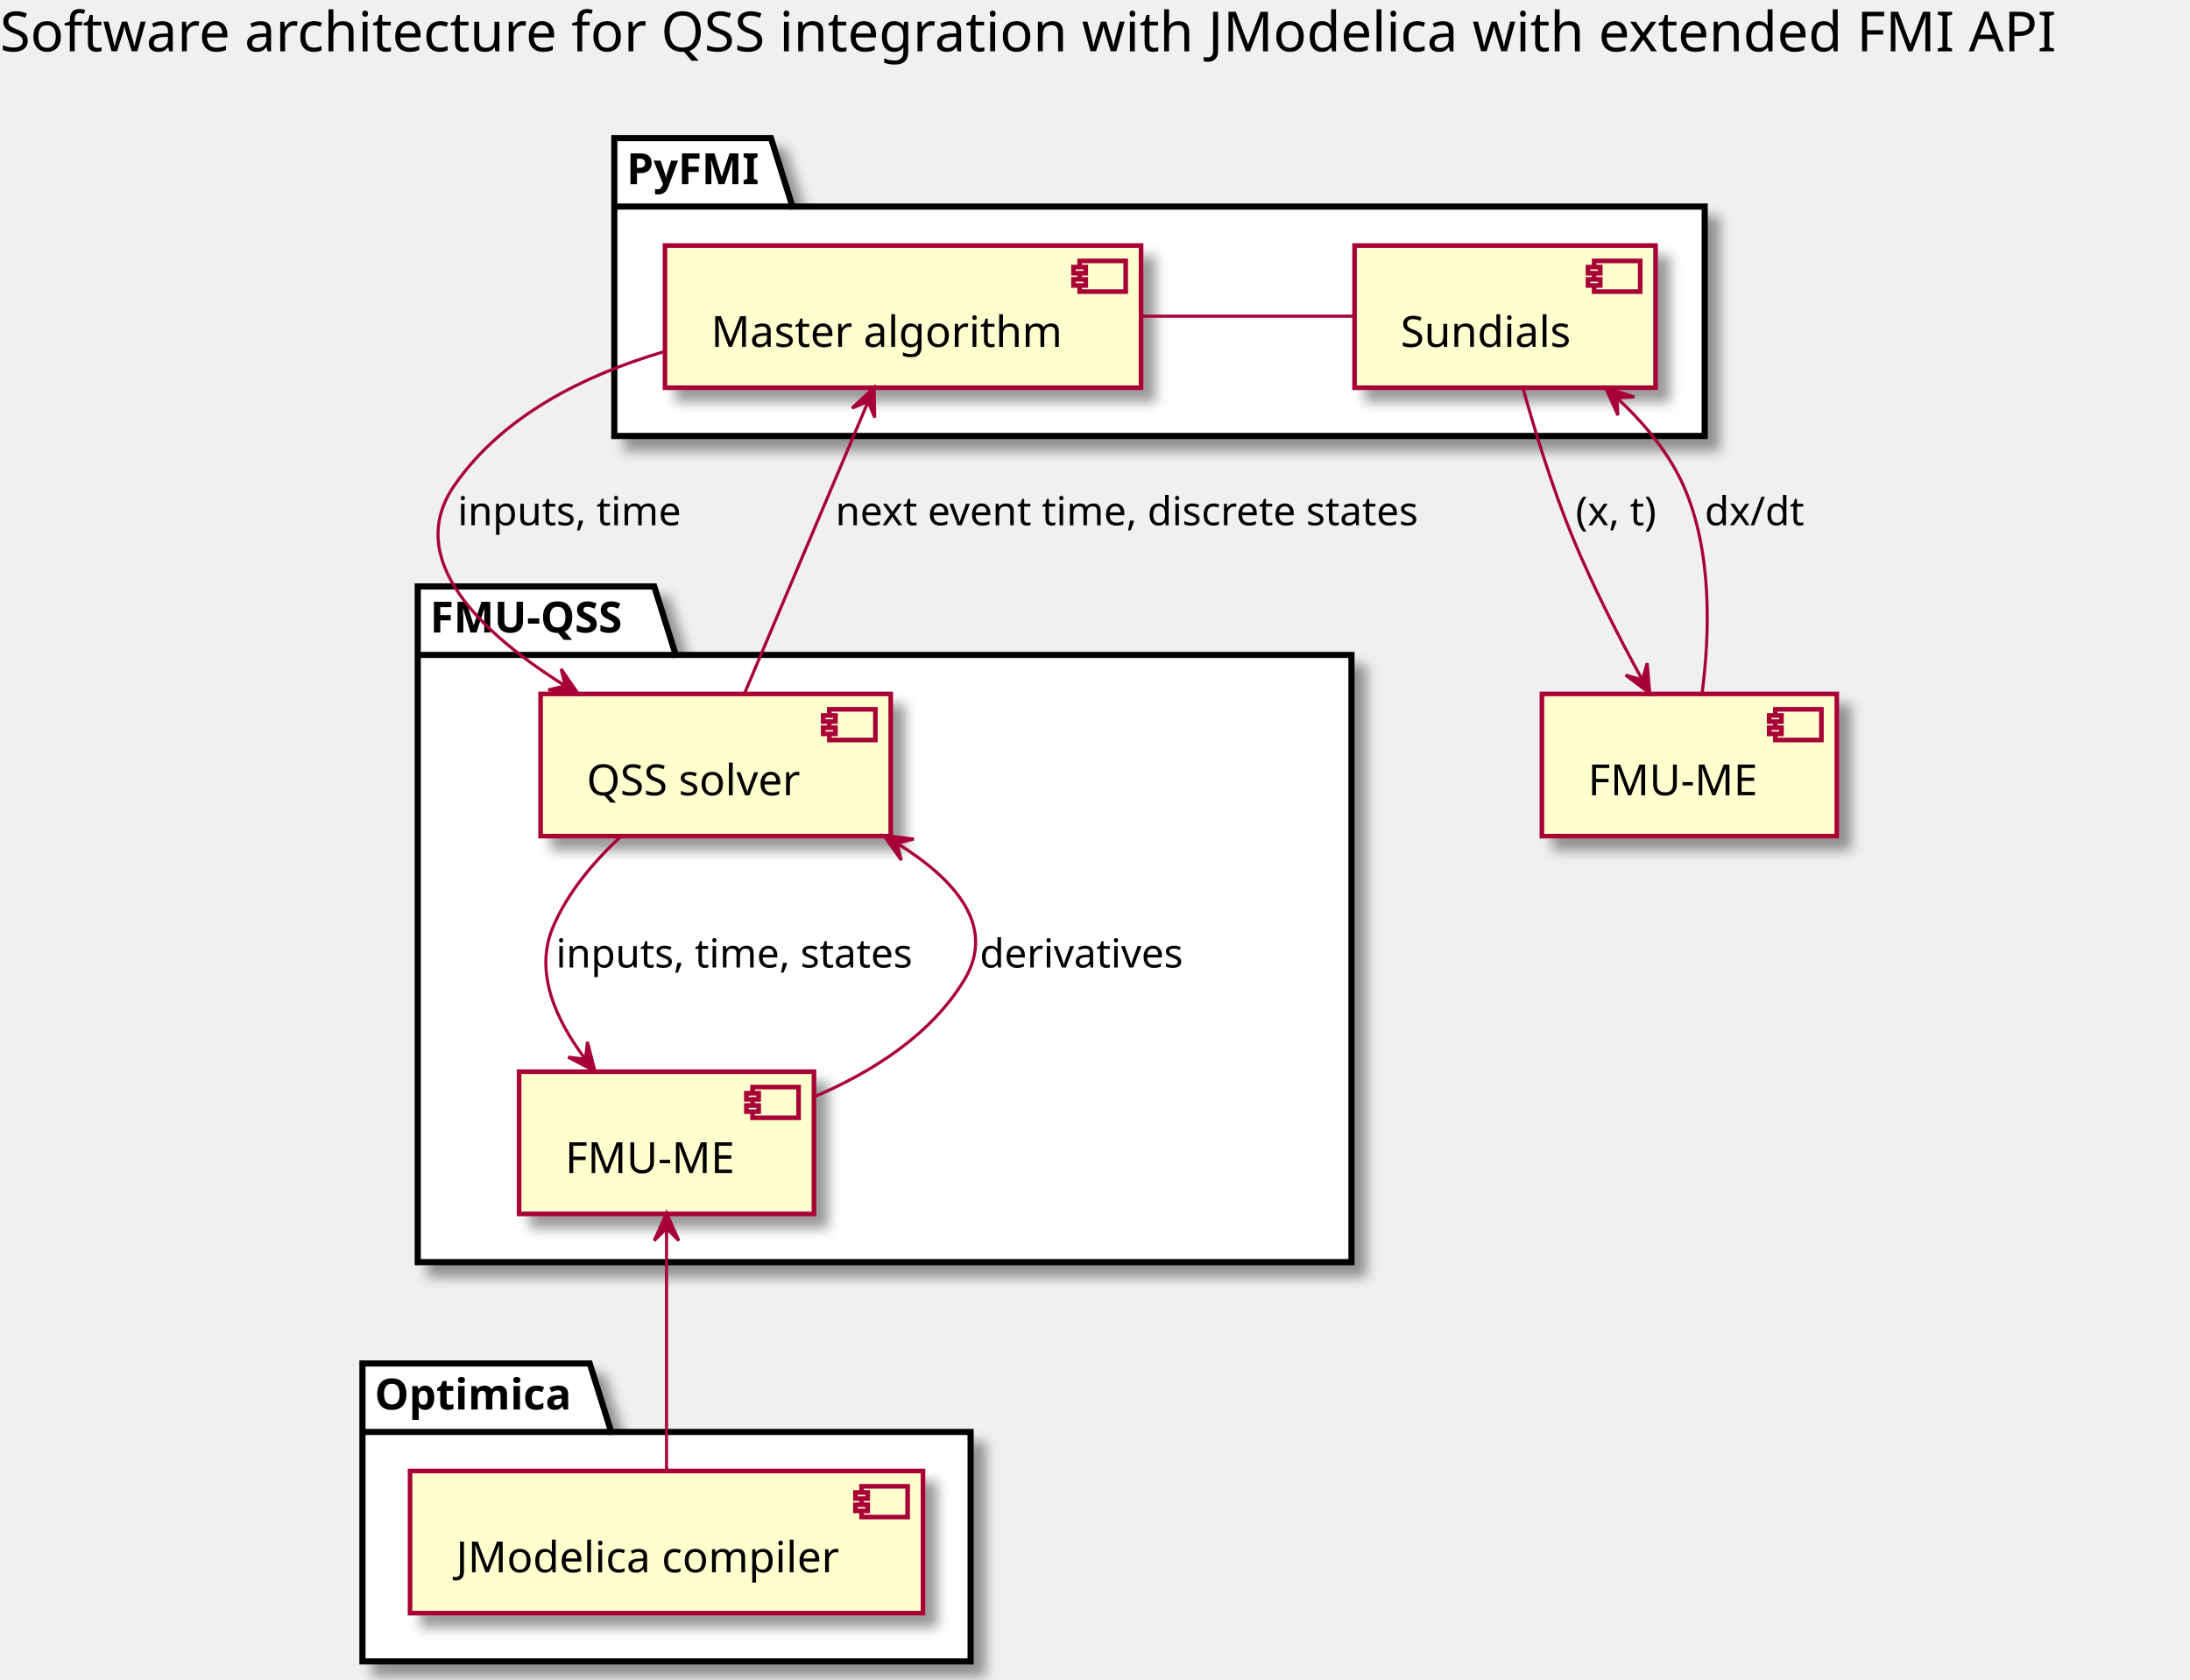
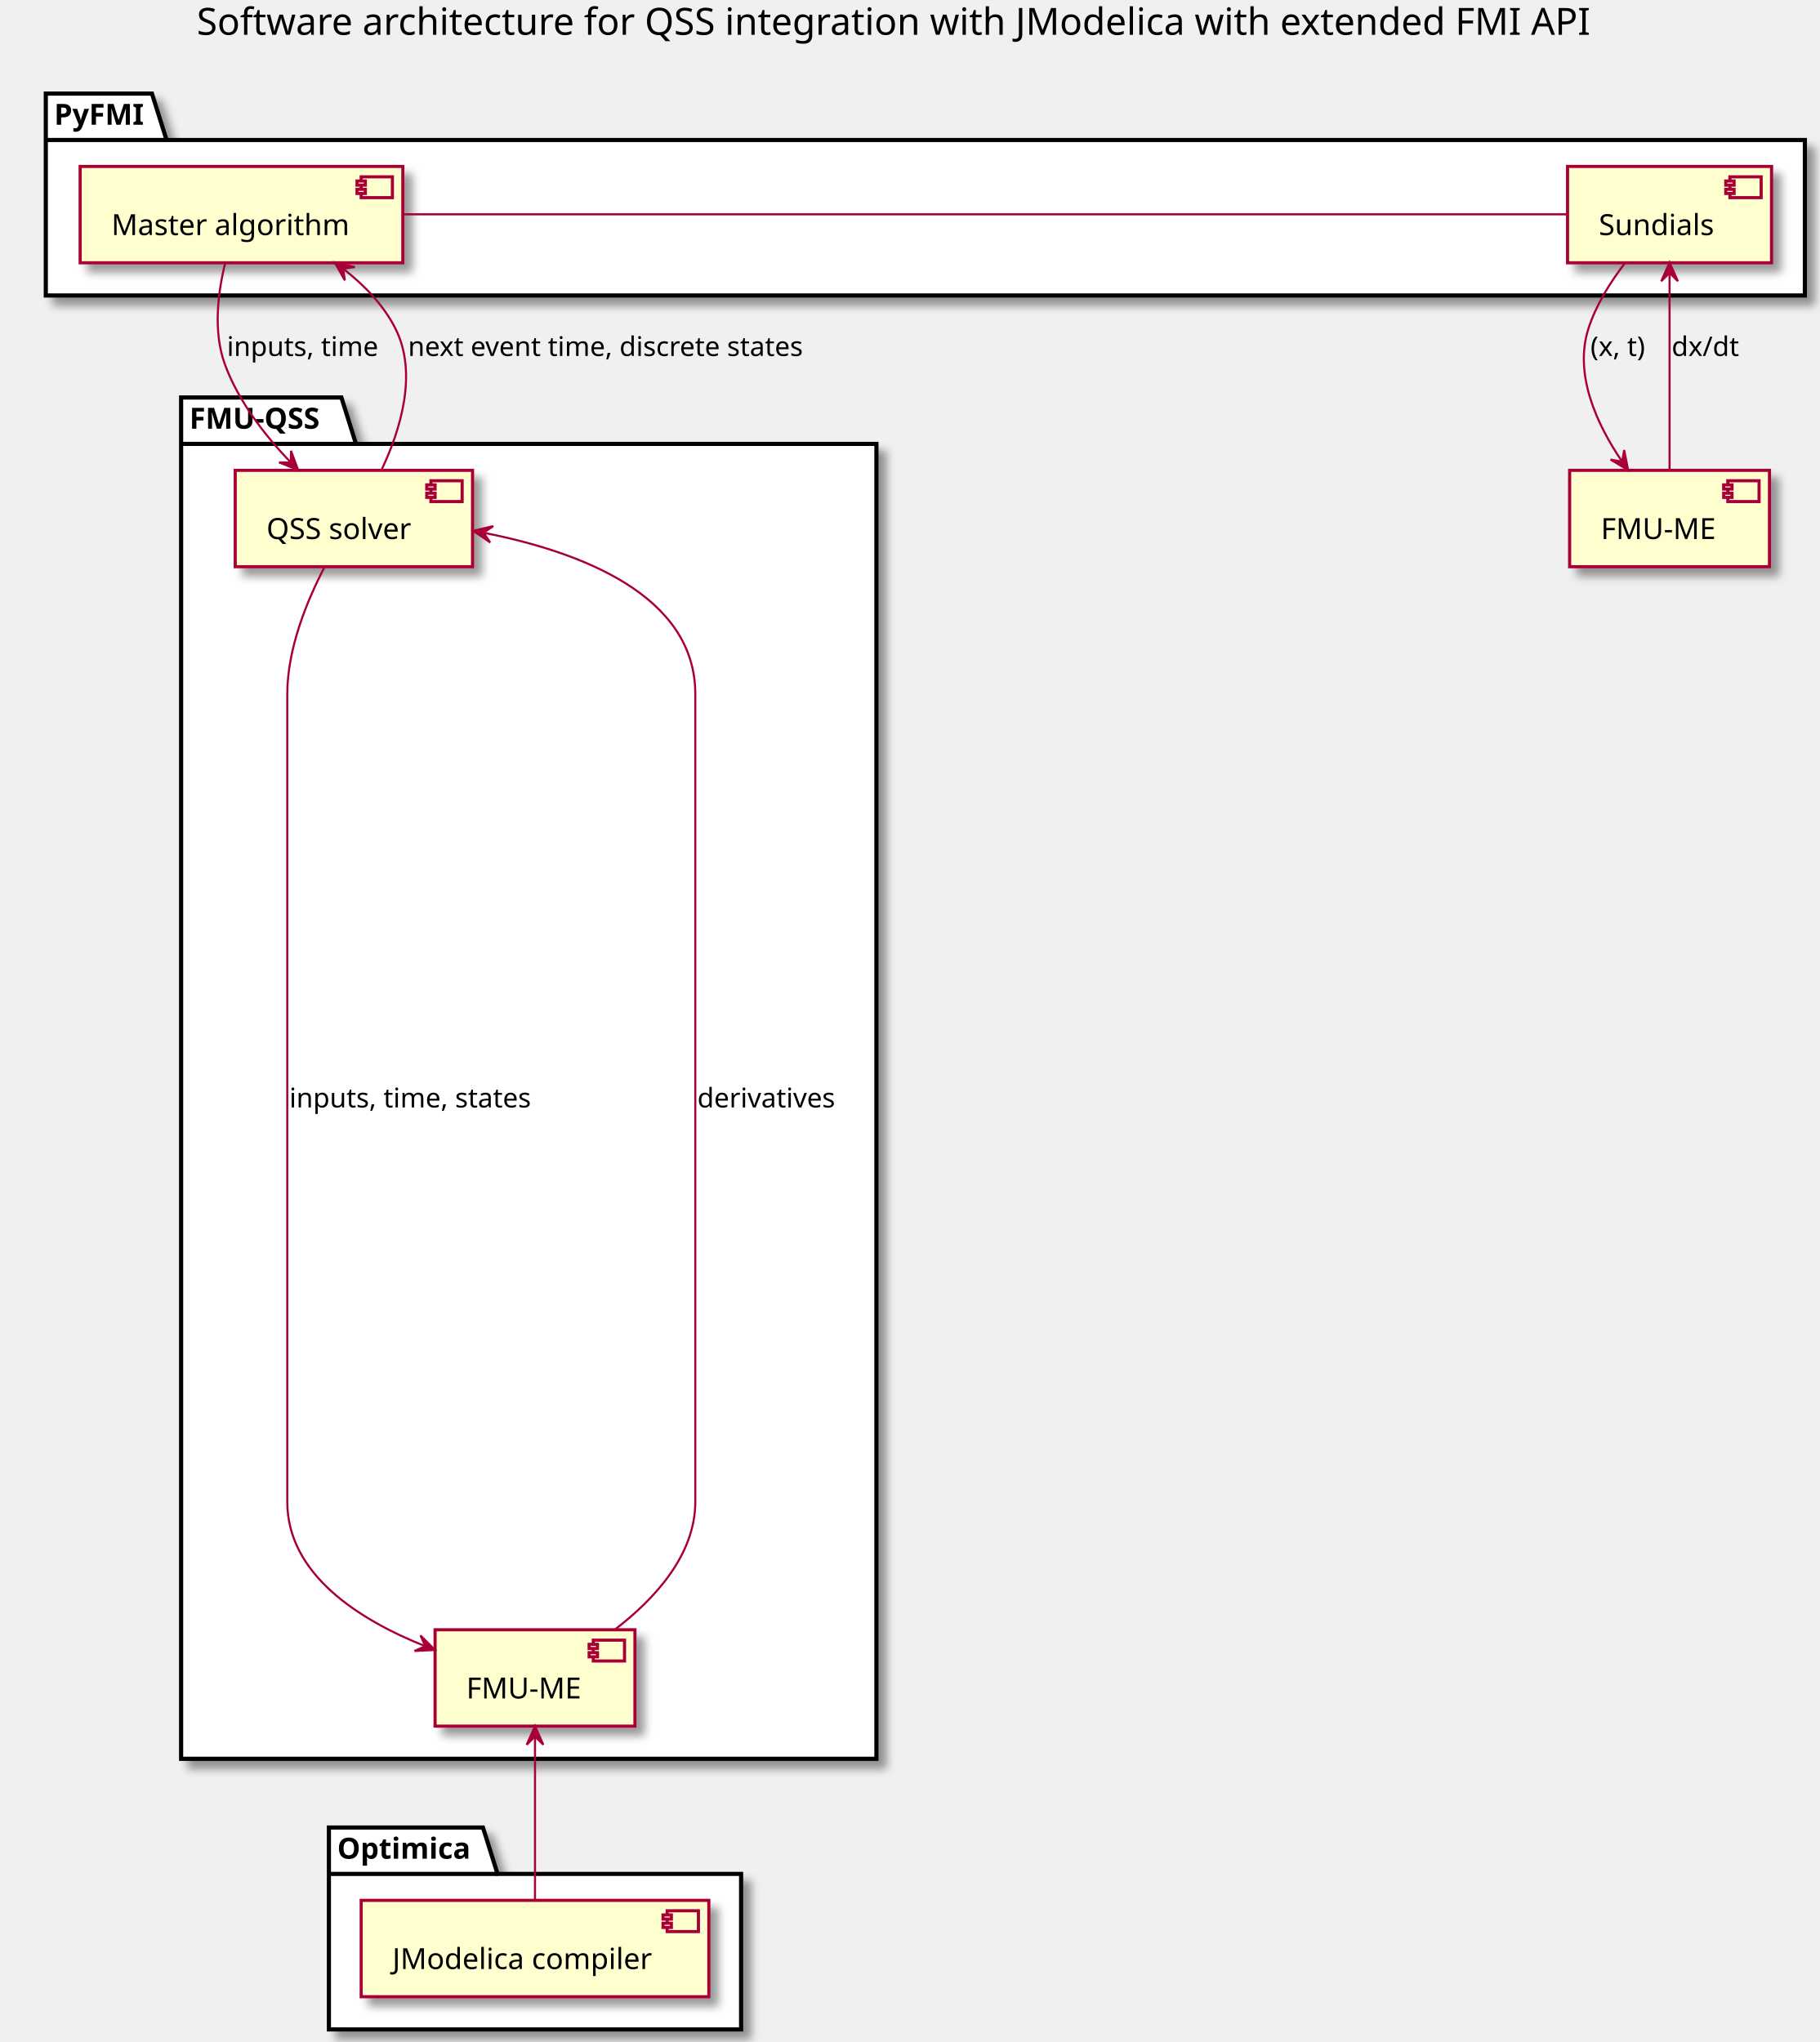
- <svg xmlns="http://www.w3.org/2000/svg" contentScriptType="application/ecmascript" contentStyleType="text/css" height="547px" preserveAspectRatio="none" style="width:713px;height:547px;" version="1.1" viewBox="0 0 713 547" width="713px" zoomAndPan="magnify">
+ <svg xmlns="http://www.w3.org/2000/svg" contentScriptType="application/ecmascript" contentStyleType="text/css" height="981px" preserveAspectRatio="none" style="width:874px;height:981px;" version="1.1" viewBox="0 0 874 981" width="874px" zoomAndPan="magnify">
  <defs>
-     <filter height="300%" id="fxi9gz7" width="300%" x="-1" y="-1">
+     <filter height="300%" id="f6ifzgu" width="300%" x="-1" y="-1">
      <feGaussianBlur result="blurOut" stdDeviation="2.0" />
      <feColorMatrix in="blurOut" result="blurOut2" type="matrix" values="0 0 0 0 0 0 0 0 0 0 0 0 0 0 0 0 0 0 .4 0" />
      <feOffset dx="4.0" dy="4.0" in="blurOut2" result="blurOut3" />
      <feBlend in="SourceGraphic" in2="blurOut3" mode="normal" />
    </filter>
  </defs>
  <g>
-     <text fill="#000000" font-family="sans-serif" font-size="18" lengthAdjust="spacingAndGlyphs" textLength="712" x="0" y="16.708">Software architecture for QSS integration with JModelica with extended FMI API</text>
-     <polygon fill="#FFFFFF" filter="url(#fxi9gz7)" points="136,190.953,213,190.953,220,213.25,440,213.25,440,410.953,136,410.953,136,190.953" style="stroke: #000000; stroke-width: 2.0;" />
-     <line style="stroke: #000000; stroke-width: 2.0;" x1="136" x2="220" y1="213.25" y2="213.25" />
-     <text fill="#000000" font-family="sans-serif" font-size="14" font-weight="bold" lengthAdjust="spacingAndGlyphs" textLength="71" x="140" y="205.948">FMU-QSS</text>
-     <polygon fill="#FFFFFF" filter="url(#fxi9gz7)" points="200,44.953,251,44.953,258,67.25,555,67.25,555,141.953,200,141.953,200,44.953" style="stroke: #000000; stroke-width: 2.0;" />
-     <line style="stroke: #000000; stroke-width: 2.0;" x1="200" x2="258" y1="67.25" y2="67.25" />
-     <text fill="#000000" font-family="sans-serif" font-size="14" font-weight="bold" lengthAdjust="spacingAndGlyphs" textLength="45" x="204" y="59.948">PyFMI</text>
-     <polygon fill="#FFFFFF" filter="url(#fxi9gz7)" points="118,443.953,192,443.953,199,466.25,316,466.25,316,540.953,118,540.953,118,443.953" style="stroke: #000000; stroke-width: 2.0;" />
-     <line style="stroke: #000000; stroke-width: 2.0;" x1="118" x2="199" y1="466.25" y2="466.25" />
-     <text fill="#000000" font-family="sans-serif" font-size="14" font-weight="bold" lengthAdjust="spacingAndGlyphs" textLength="68" x="122" y="458.948">Optimica</text>
-     <rect fill="#FEFECE" filter="url(#fxi9gz7)" height="46.297" style="stroke: #A80036; stroke-width: 1.5;" width="114" x="176" y="225.953" />
-     <rect fill="#FEFECE" height="10" style="stroke: #A80036; stroke-width: 1.5;" width="15" x="270" y="230.953" />
-     <rect fill="#FEFECE" height="2" style="stroke: #A80036; stroke-width: 1.5;" width="4" x="268" y="232.953" />
-     <rect fill="#FEFECE" height="2" style="stroke: #A80036; stroke-width: 1.5;" width="4" x="268" y="236.953" />
-     <text fill="#000000" font-family="sans-serif" font-size="14" lengthAdjust="spacingAndGlyphs" textLength="74" x="191" y="258.948">QSS solver</text>
-     <rect fill="#FEFECE" filter="url(#fxi9gz7)" height="46.297" style="stroke: #A80036; stroke-width: 1.5;" width="96" x="169" y="348.953" />
-     <rect fill="#FEFECE" height="10" style="stroke: #A80036; stroke-width: 1.5;" width="15" x="245" y="353.953" />
-     <rect fill="#FEFECE" height="2" style="stroke: #A80036; stroke-width: 1.5;" width="4" x="243" y="355.953" />
-     <rect fill="#FEFECE" height="2" style="stroke: #A80036; stroke-width: 1.5;" width="4" x="243" y="359.953" />
-     <text fill="#000000" font-family="sans-serif" font-size="14" lengthAdjust="spacingAndGlyphs" textLength="56" x="184" y="381.948">FMU-ME</text>
-     <rect fill="#FEFECE" filter="url(#fxi9gz7)" height="46.297" style="stroke: #A80036; stroke-width: 1.5;" width="155" x="216.5" y="79.953" />
-     <rect fill="#FEFECE" height="10" style="stroke: #A80036; stroke-width: 1.5;" width="15" x="351.5" y="84.953" />
-     <rect fill="#FEFECE" height="2" style="stroke: #A80036; stroke-width: 1.5;" width="4" x="349.5" y="86.953" />
-     <rect fill="#FEFECE" height="2" style="stroke: #A80036; stroke-width: 1.5;" width="4" x="349.5" y="90.953" />
-     <text fill="#000000" font-family="sans-serif" font-size="14" lengthAdjust="spacingAndGlyphs" textLength="115" x="231.5" y="112.948">Master algorithm</text>
-     <rect fill="#FEFECE" filter="url(#fxi9gz7)" height="46.297" style="stroke: #A80036; stroke-width: 1.5;" width="98" x="441" y="79.953" />
-     <rect fill="#FEFECE" height="10" style="stroke: #A80036; stroke-width: 1.5;" width="15" x="519" y="84.953" />
-     <rect fill="#FEFECE" height="2" style="stroke: #A80036; stroke-width: 1.5;" width="4" x="517" y="86.953" />
-     <rect fill="#FEFECE" height="2" style="stroke: #A80036; stroke-width: 1.5;" width="4" x="517" y="90.953" />
-     <text fill="#000000" font-family="sans-serif" font-size="14" lengthAdjust="spacingAndGlyphs" textLength="58" x="456" y="112.948">Sundials</text>
-     <rect fill="#FEFECE" filter="url(#fxi9gz7)" height="46.297" style="stroke: #A80036; stroke-width: 1.5;" width="167" x="133.5" y="478.953" />
-     <rect fill="#FEFECE" height="10" style="stroke: #A80036; stroke-width: 1.5;" width="15" x="280.5" y="483.953" />
-     <rect fill="#FEFECE" height="2" style="stroke: #A80036; stroke-width: 1.5;" width="4" x="278.5" y="485.953" />
-     <rect fill="#FEFECE" height="2" style="stroke: #A80036; stroke-width: 1.5;" width="4" x="278.5" y="489.953" />
-     <text fill="#000000" font-family="sans-serif" font-size="14" lengthAdjust="spacingAndGlyphs" textLength="127" x="148.5" y="511.948">JModelica compiler</text>
-     <rect fill="#FEFECE" filter="url(#fxi9gz7)" height="46.297" style="stroke: #A80036; stroke-width: 1.5;" width="96" x="502" y="225.953" />
-     <rect fill="#FEFECE" height="10" style="stroke: #A80036; stroke-width: 1.5;" width="15" x="578" y="230.953" />
-     <rect fill="#FEFECE" height="2" style="stroke: #A80036; stroke-width: 1.5;" width="4" x="576" y="232.953" />
-     <rect fill="#FEFECE" height="2" style="stroke: #A80036; stroke-width: 1.5;" width="4" x="576" y="236.953" />
-     <text fill="#000000" font-family="sans-serif" font-size="14" lengthAdjust="spacingAndGlyphs" textLength="56" x="517" y="258.948">FMU-ME</text>
-     <path d="M216.165,114.508 C190.13,122.164 163.752,135.331 148,157.953 C131.213,182.061 156.584,206.082 183.881,223.237 " fill="none" style="stroke: #A80036; stroke-width: 1.0;" />
-     <polygon fill="#A80036" points="188.272,225.93,182.691,217.815,184.01,223.316,178.509,224.635,188.272,225.93" style="stroke: #A80036; stroke-width: 1.0;" />
-     <text fill="#000000" font-family="sans-serif" font-size="13" lengthAdjust="spacingAndGlyphs" textLength="76" x="149" y="171.02">inputs, time</text>
-     <path d="M282.517,131.061 C270.951,158.364 253.316,199.995 242.509,225.506 " fill="none" style="stroke: #A80036; stroke-width: 1.0;" />
-     <polygon fill="#A80036" points="284.602,126.137,277.408,132.864,282.652,130.741,284.774,135.984,284.602,126.137" style="stroke: #A80036; stroke-width: 1.0;" />
-     <text fill="#000000" font-family="sans-serif" font-size="13" lengthAdjust="spacingAndGlyphs" textLength="204" x="272" y="171.02">next event time, discrete states</text>
-     <path d="M371.711,102.953 C394.66,102.953 417.61,102.953 440.559,102.953 " fill="none" style="stroke: #A80036; stroke-width: 1.0;" />
-     <path d="M495.746,126.063 C499.703,140.257 505.422,158.961 512,174.953 C518.494,190.743 527.205,207.697 534.648,221.288 " fill="none" style="stroke: #A80036; stroke-width: 1.0;" />
-     <polygon fill="#A80036" points="537.119,225.762,536.27,215.95,534.702,221.385,529.267,219.817,537.119,225.762" style="stroke: #A80036; stroke-width: 1.0;" />
-     <text fill="#000000" font-family="sans-serif" font-size="13" lengthAdjust="spacingAndGlyphs" textLength="30" x="513" y="171.02">(x, t)</text>
-     <path d="M526.43,129.553 C535.07,137.577 543.172,147.189 548,157.953 C557.659,179.486 556.619,206.929 554.141,225.819 " fill="none" style="stroke: #A80036; stroke-width: 1.0;" />
-     <polygon fill="#A80036" points="522.703,126.213,526.737,135.198,526.427,129.55,532.075,129.24,522.703,126.213" style="stroke: #A80036; stroke-width: 1.0;" />
-     <text fill="#000000" font-family="sans-serif" font-size="13" lengthAdjust="spacingAndGlyphs" textLength="32" x="555" y="171.02">dx/dt</text>
-     <path d="M217,400.093 C217,423.526 217,456.961 217,478.808 " fill="none" style="stroke: #A80036; stroke-width: 1.0;" />
-     <polygon fill="#A80036" points="217,394.957,213,403.957,217,399.957,221,403.957,217,394.957" style="stroke: #A80036; stroke-width: 1.0;" />
-     <path d="M265.13,357.102 C283.778,349.124 303.205,336.988 314,318.953 C324.452,301.491 310.907,286.279 292.084,274.616 " fill="none" style="stroke: #A80036; stroke-width: 1.0;" />
-     <polygon fill="#A80036" points="287.73,272.031,293.426,280.066,292.029,274.584,297.511,273.188,287.73,272.031" style="stroke: #A80036; stroke-width: 1.0;" />
-     <text fill="#000000" font-family="sans-serif" font-size="13" lengthAdjust="spacingAndGlyphs" textLength="69" x="319" y="315.02">derivatives</text>
-     <path d="M202.383,272.128 C193.441,280.378 184.79,290.543 180,301.953 C173.902,316.479 180.909,331.994 190.405,344.627 " fill="none" style="stroke: #A80036; stroke-width: 1.0;" />
-     <polygon fill="#A80036" points="193.706,348.794,191.254,339.255,190.601,344.874,184.982,344.222,193.706,348.794" style="stroke: #A80036; stroke-width: 1.0;" />
-     <text fill="#000000" font-family="sans-serif" font-size="13" lengthAdjust="spacingAndGlyphs" textLength="124" x="181" y="315.02">inputs, time, states</text>
+     <text fill="#000000" font-family="sans-serif" font-size="18" lengthAdjust="spacingAndGlyphs" textLength="712" x="94.5" y="16.708">Software architecture for QSS integration with JModelica with extended FMI API</text>
+     <polygon fill="#FFFFFF" filter="url(#f6ifzgu)" points="87,190.953,164,190.953,171,213.25,421,213.25,421,844.953,87,844.953,87,190.953" style="stroke: #000000; stroke-width: 2.0;" />
+     <line style="stroke: #000000; stroke-width: 2.0;" x1="87" x2="171" y1="213.25" y2="213.25" />
+     <text fill="#000000" font-family="sans-serif" font-size="14" font-weight="bold" lengthAdjust="spacingAndGlyphs" textLength="71" x="91" y="205.948">FMU-QSS</text>
+     <polygon fill="#FFFFFF" filter="url(#f6ifzgu)" points="22,44.953,73,44.953,80,67.25,867,67.25,867,141.953,22,141.953,22,44.953" style="stroke: #000000; stroke-width: 2.0;" />
+     <line style="stroke: #000000; stroke-width: 2.0;" x1="22" x2="80" y1="67.25" y2="67.25" />
+     <text fill="#000000" font-family="sans-serif" font-size="14" font-weight="bold" lengthAdjust="spacingAndGlyphs" textLength="45" x="26" y="59.948">PyFMI</text>
+     <polygon fill="#FFFFFF" filter="url(#f6ifzgu)" points="158,877.953,232,877.953,239,900.25,356,900.25,356,974.953,158,974.953,158,877.953" style="stroke: #000000; stroke-width: 2.0;" />
+     <line style="stroke: #000000; stroke-width: 2.0;" x1="158" x2="239" y1="900.25" y2="900.25" />
+     <text fill="#000000" font-family="sans-serif" font-size="14" font-weight="bold" lengthAdjust="spacingAndGlyphs" textLength="68" x="162" y="892.948">Optimica</text>
+     <rect fill="#FEFECE" filter="url(#f6ifzgu)" height="46.297" style="stroke: #A80036; stroke-width: 1.5;" width="114" x="113" y="225.953" />
+     <rect fill="#FEFECE" height="10" style="stroke: #A80036; stroke-width: 1.5;" width="15" x="207" y="230.953" />
+     <rect fill="#FEFECE" height="2" style="stroke: #A80036; stroke-width: 1.5;" width="4" x="205" y="232.953" />
+     <rect fill="#FEFECE" height="2" style="stroke: #A80036; stroke-width: 1.5;" width="4" x="205" y="236.953" />
+     <text fill="#000000" font-family="sans-serif" font-size="14" lengthAdjust="spacingAndGlyphs" textLength="74" x="128" y="258.948">QSS solver</text>
+     <rect fill="#FEFECE" filter="url(#f6ifzgu)" height="46.297" style="stroke: #A80036; stroke-width: 1.5;" width="96" x="209" y="782.953" />
+     <rect fill="#FEFECE" height="10" style="stroke: #A80036; stroke-width: 1.5;" width="15" x="285" y="787.953" />
+     <rect fill="#FEFECE" height="2" style="stroke: #A80036; stroke-width: 1.5;" width="4" x="283" y="789.953" />
+     <rect fill="#FEFECE" height="2" style="stroke: #A80036; stroke-width: 1.5;" width="4" x="283" y="793.953" />
+     <text fill="#000000" font-family="sans-serif" font-size="14" lengthAdjust="spacingAndGlyphs" textLength="56" x="224" y="815.948">FMU-ME</text>
+     <rect fill="#FEFECE" filter="url(#f6ifzgu)" height="46.297" style="stroke: #A80036; stroke-width: 1.5;" width="155" x="38.5" y="79.953" />
+     <rect fill="#FEFECE" height="10" style="stroke: #A80036; stroke-width: 1.5;" width="15" x="173.5" y="84.953" />
+     <rect fill="#FEFECE" height="2" style="stroke: #A80036; stroke-width: 1.5;" width="4" x="171.5" y="86.953" />
+     <rect fill="#FEFECE" height="2" style="stroke: #A80036; stroke-width: 1.5;" width="4" x="171.5" y="90.953" />
+     <text fill="#000000" font-family="sans-serif" font-size="14" lengthAdjust="spacingAndGlyphs" textLength="115" x="53.5" y="112.948">Master algorithm</text>
+     <rect fill="#FEFECE" filter="url(#f6ifzgu)" height="46.297" style="stroke: #A80036; stroke-width: 1.5;" width="98" x="753" y="79.953" />
+     <rect fill="#FEFECE" height="10" style="stroke: #A80036; stroke-width: 1.5;" width="15" x="831" y="84.953" />
+     <rect fill="#FEFECE" height="2" style="stroke: #A80036; stroke-width: 1.5;" width="4" x="829" y="86.953" />
+     <rect fill="#FEFECE" height="2" style="stroke: #A80036; stroke-width: 1.5;" width="4" x="829" y="90.953" />
+     <text fill="#000000" font-family="sans-serif" font-size="14" lengthAdjust="spacingAndGlyphs" textLength="58" x="768" y="112.948">Sundials</text>
+     <rect fill="#FEFECE" filter="url(#f6ifzgu)" height="46.297" style="stroke: #A80036; stroke-width: 1.5;" width="167" x="173.5" y="912.953" />
+     <rect fill="#FEFECE" height="10" style="stroke: #A80036; stroke-width: 1.5;" width="15" x="320.5" y="917.953" />
+     <rect fill="#FEFECE" height="2" style="stroke: #A80036; stroke-width: 1.5;" width="4" x="318.5" y="919.953" />
+     <rect fill="#FEFECE" height="2" style="stroke: #A80036; stroke-width: 1.5;" width="4" x="318.5" y="923.953" />
+     <text fill="#000000" font-family="sans-serif" font-size="14" lengthAdjust="spacingAndGlyphs" textLength="127" x="188.5" y="945.948">JModelica compiler</text>
+     <rect fill="#FEFECE" filter="url(#f6ifzgu)" height="46.297" style="stroke: #A80036; stroke-width: 1.5;" width="96" x="754" y="225.953" />
+     <rect fill="#FEFECE" height="10" style="stroke: #A80036; stroke-width: 1.5;" width="15" x="830" y="230.953" />
+     <rect fill="#FEFECE" height="2" style="stroke: #A80036; stroke-width: 1.5;" width="4" x="828" y="232.953" />
+     <rect fill="#FEFECE" height="2" style="stroke: #A80036; stroke-width: 1.5;" width="4" x="828" y="236.953" />
+     <text fill="#000000" font-family="sans-serif" font-size="14" lengthAdjust="spacingAndGlyphs" textLength="56" x="769" y="258.948">FMU-ME</text>
+     <path d="M108.276,125.957 C104.667,140.413 102.285,159.232 108,174.953 C114.435,192.654 127.168,209.074 139.429,221.927 " fill="none" style="stroke: #A80036; stroke-width: 1.0;" />
+     <polygon fill="#A80036" points="143.211,225.798,139.783,216.565,139.717,222.222,134.06,222.156,143.211,225.798" style="stroke: #A80036; stroke-width: 1.0;" />
+     <text fill="#000000" font-family="sans-serif" font-size="13" lengthAdjust="spacingAndGlyphs" textLength="76" x="109" y="171.02">inputs, time</text>
+     <path d="M164.89,129.135 C174.993,136.982 184.288,146.59 190,157.953 C200.825,179.487 192.274,206.781 183.235,225.836 " fill="none" style="stroke: #A80036; stroke-width: 1.0;" />
+     <polygon fill="#A80036" points="160.83,126.103,165.648,134.694,164.836,129.095,170.435,128.284,160.83,126.103" style="stroke: #A80036; stroke-width: 1.0;" />
+     <text fill="#000000" font-family="sans-serif" font-size="13" lengthAdjust="spacingAndGlyphs" textLength="204" x="196" y="171.02">next event time, discrete states</text>
+     <path d="M193.711,102.953 C380.138,102.953 566.565,102.953 752.992,102.953 " fill="none" style="stroke: #A80036; stroke-width: 1.0;" />
+     <path d="M780.781,126.097 C773.688,135.318 766.66,146.465 763,157.953 C756.026,179.845 766.968,203.686 779.018,221.471 " fill="none" style="stroke: #A80036; stroke-width: 1.0;" />
+     <polygon fill="#A80036" points="782.095,225.858,780.201,216.193,779.224,221.765,773.652,220.787,782.095,225.858" style="stroke: #A80036; stroke-width: 1.0;" />
+     <text fill="#000000" font-family="sans-serif" font-size="13" lengthAdjust="spacingAndGlyphs" textLength="30" x="764" y="171.02">(x, t)</text>
+     <path d="M802,131.414 C802,159.007 802,200.342 802,225.927 " fill="none" style="stroke: #A80036; stroke-width: 1.0;" />
+     <polygon fill="#A80036" points="802,126.087,798,135.087,802,131.087,806,135.087,802,126.087" style="stroke: #A80036; stroke-width: 1.0;" />
+     <text fill="#000000" font-family="sans-serif" font-size="13" lengthAdjust="spacingAndGlyphs" textLength="32" x="803" y="171.02">dx/dt</text>
+     <path d="M257,834.367 C257,857.921 257,890.982 257,912.913 " fill="none" style="stroke: #A80036; stroke-width: 1.0;" />
+     <polygon fill="#A80036" points="257,829.194,253,838.194,257,834.194,261,838.194,257,829.194" style="stroke: #A80036; stroke-width: 1.0;" />
+     <path d="M295.5,782.757 C314.75,767.983 334,746.858 334,721.453 C334,333.453 334,333.453 334,333.453 C334,285.862 278.752,265.05 232.389,255.963 " fill="none" style="stroke: #A80036; stroke-width: 1.0;" />
+     <polygon fill="#A80036" points="227.359,255.016,235.463,260.613,232.273,255.941,236.944,252.751,227.359,255.016" style="stroke: #A80036; stroke-width: 1.0;" />
+     <text fill="#000000" font-family="sans-serif" font-size="13" lengthAdjust="spacingAndGlyphs" textLength="69" x="335" y="532.02">derivatives</text>
+     <path d="M156.057,272.107 C147.434,288.61 138,311.648 138,333.453 C138,333.453 138,333.453 138,721.453 C138,756.351 172.443,778.157 204.269,790.856 " fill="none" style="stroke: #A80036; stroke-width: 1.0;" />
+     <polygon fill="#A80036" points="208.941,792.664,201.992,785.686,204.278,790.86,199.104,793.146,208.941,792.664" style="stroke: #A80036; stroke-width: 1.0;" />
+     <text fill="#000000" font-family="sans-serif" font-size="13" lengthAdjust="spacingAndGlyphs" textLength="124" x="139" y="532.02">inputs, time, states</text>
  </g>
</svg>
